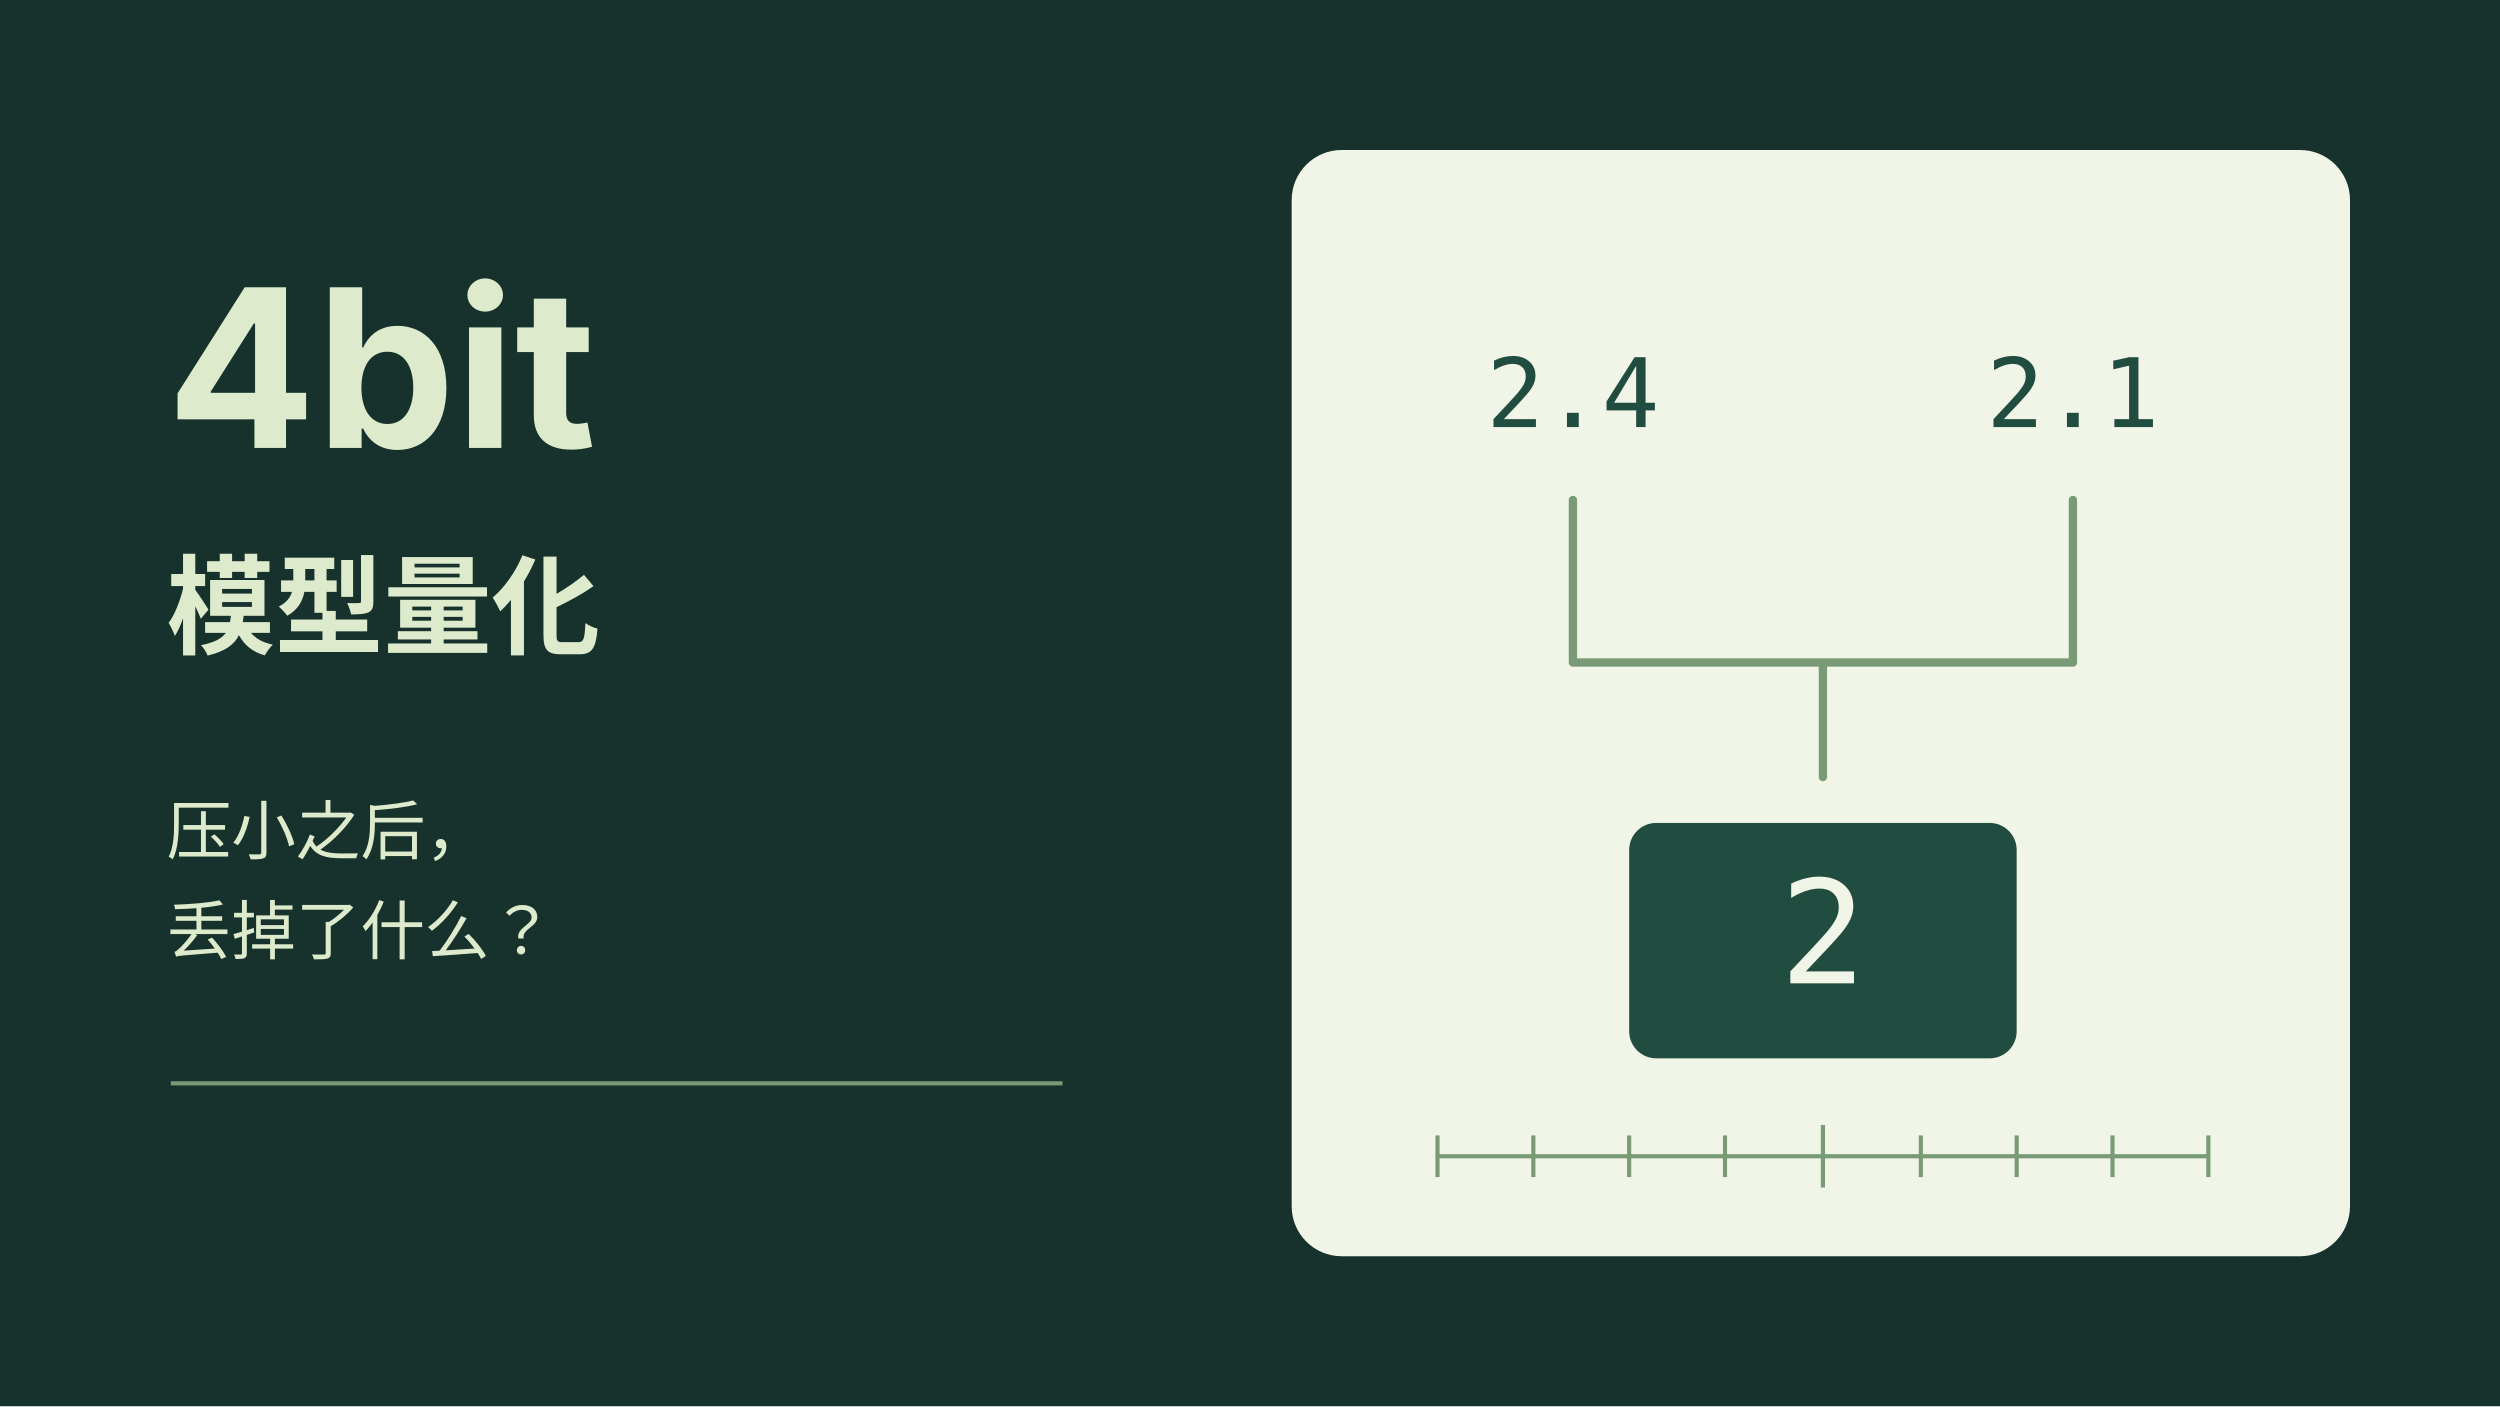
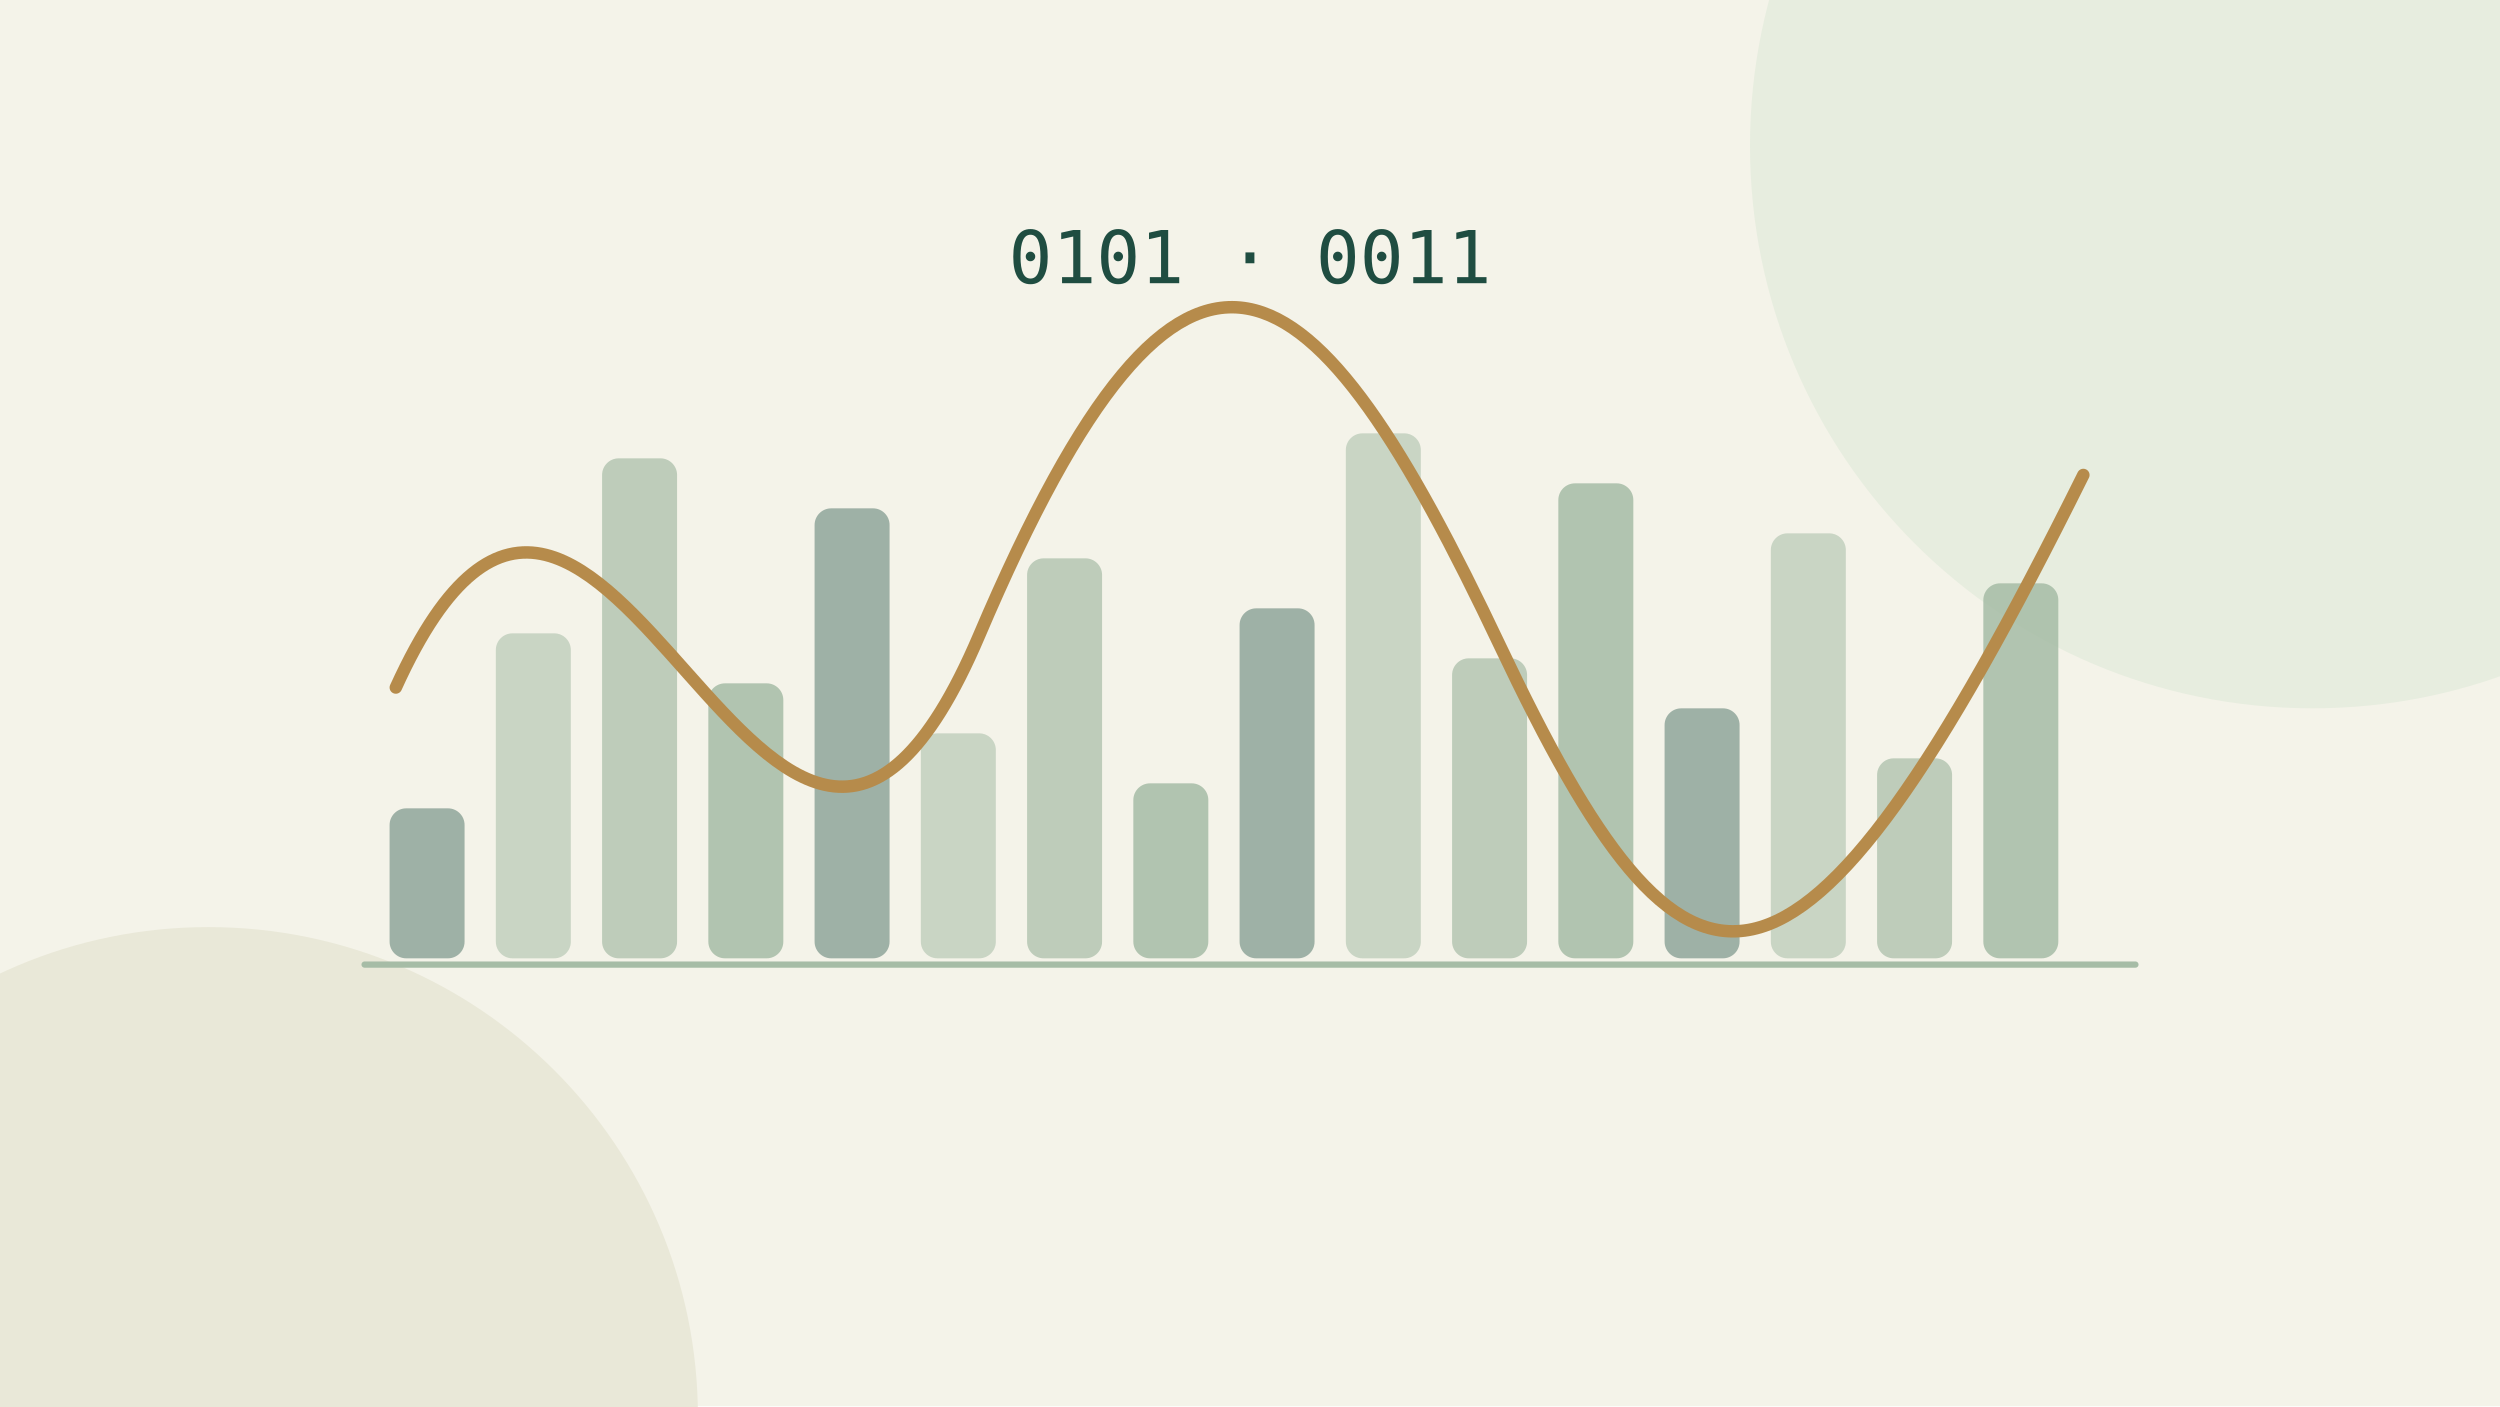
<svg xmlns="http://www.w3.org/2000/svg" width="1200" height="675" viewBox="0 0 1200 675">
-   <rect width="1200" height="675" fill="#17322c" />
-   <rect x="620" y="72" width="508" height="531" rx="24" fill="#f0f5e7" />
-   <g fill="#ddebcc" font-family="-apple-system,BlinkMacSystemFont,'PingFang SC',sans-serif">
-     <text x="80" y="215" font-size="106" font-weight="700">4bit</text>
-     <text x="80" y="310" font-size="52" font-weight="600">模型量化</text>
-     <text x="80" y="410" font-size="31">压小之后，</text>
-     <text x="80" y="458" font-size="31">丢掉了什么？</text>
-     <path d="M82 520H510" stroke="#789b76" stroke-width="2" />
-   </g>
-   <g font-family="ui-monospace,Menlo,monospace" font-size="46" fill="#214c40" text-anchor="middle">
-     <text x="755" y="205">2.4</text>
-     <text x="995" y="205">2.1</text>
-     <path d="M755 240V318H875M995 240V318H875V373" fill="none" stroke="#789b76" stroke-width="4" stroke-linecap="round" stroke-linejoin="round" />
-     <rect x="782" y="395" width="186" height="113" rx="13" fill="#214c40" />
-     <text x="875" y="472" font-size="69" fill="#f0f5e7">2</text>
-     <g stroke="#789b76" stroke-width="2">
-       <path d="M690 555H1060" />
-       <path d="M690 545V565M736 545V565M782 545V565M828 545V565M875 540V570M922 545V565M968 545V565M1014 545V565M1060 545V565" />
-     </g>
-   </g>
+   <rect width="1200" height="675" fill="#f4f3e9" />
+   <circle cx="1110" cy="70" r="270" fill="#e7eddf" />
+   <circle cx="100" cy="680" r="235" fill="#e9e8d8" />
+   <path d="M175 463H1025" fill="none" stroke="#a6bca6" stroke-width="3" stroke-linecap="round" stroke-linejoin="round" />
+   <rect x="187" y="388" width="36" height="72" rx="8" fill="#1f4d41" opacity="0.4" />
+   <rect x="238" y="304" width="36" height="156" rx="8" fill="#a6bca6" opacity="0.55" />
+   <rect x="289" y="220" width="36" height="240" rx="8" fill="#a6bca6" opacity="0.7" />
+   <rect x="340" y="328" width="36" height="132" rx="8" fill="#a6bca6" opacity="0.85" />
+   <rect x="391" y="244" width="36" height="216" rx="8" fill="#1f4d41" opacity="0.4" />
+   <rect x="442" y="352" width="36" height="108" rx="8" fill="#a6bca6" opacity="0.55" />
+   <rect x="493" y="268" width="36" height="192" rx="8" fill="#a6bca6" opacity="0.7" />
+   <rect x="544" y="376" width="36" height="84" rx="8" fill="#a6bca6" opacity="0.85" />
+   <rect x="595" y="292" width="36" height="168" rx="8" fill="#1f4d41" opacity="0.4" />
+   <rect x="646" y="208" width="36" height="252" rx="8" fill="#a6bca6" opacity="0.55" />
+   <rect x="697" y="316" width="36" height="144" rx="8" fill="#a6bca6" opacity="0.7" />
+   <rect x="748" y="232" width="36" height="228" rx="8" fill="#a6bca6" opacity="0.85" />
+   <rect x="799" y="340" width="36" height="120" rx="8" fill="#1f4d41" opacity="0.4" />
+   <rect x="850" y="256" width="36" height="204" rx="8" fill="#a6bca6" opacity="0.55" />
+   <rect x="901" y="364" width="36" height="96" rx="8" fill="#a6bca6" opacity="0.7" />
+   <rect x="952" y="280" width="36" height="180" rx="8" fill="#a6bca6" opacity="0.85" />
+   <path d="M190 330C290 110 370 540 470 305S630 120 720 310S860 510 1000 228" fill="none" stroke="#b68b4b" stroke-width="6" stroke-linecap="round" stroke-linejoin="round" />
+   <text x="600" y="126" fill="#1f4d41" font-family="ui-monospace,Menlo,monospace" font-size="35" text-anchor="middle" dominant-baseline="middle">0101 · 0011</text>
</svg>
